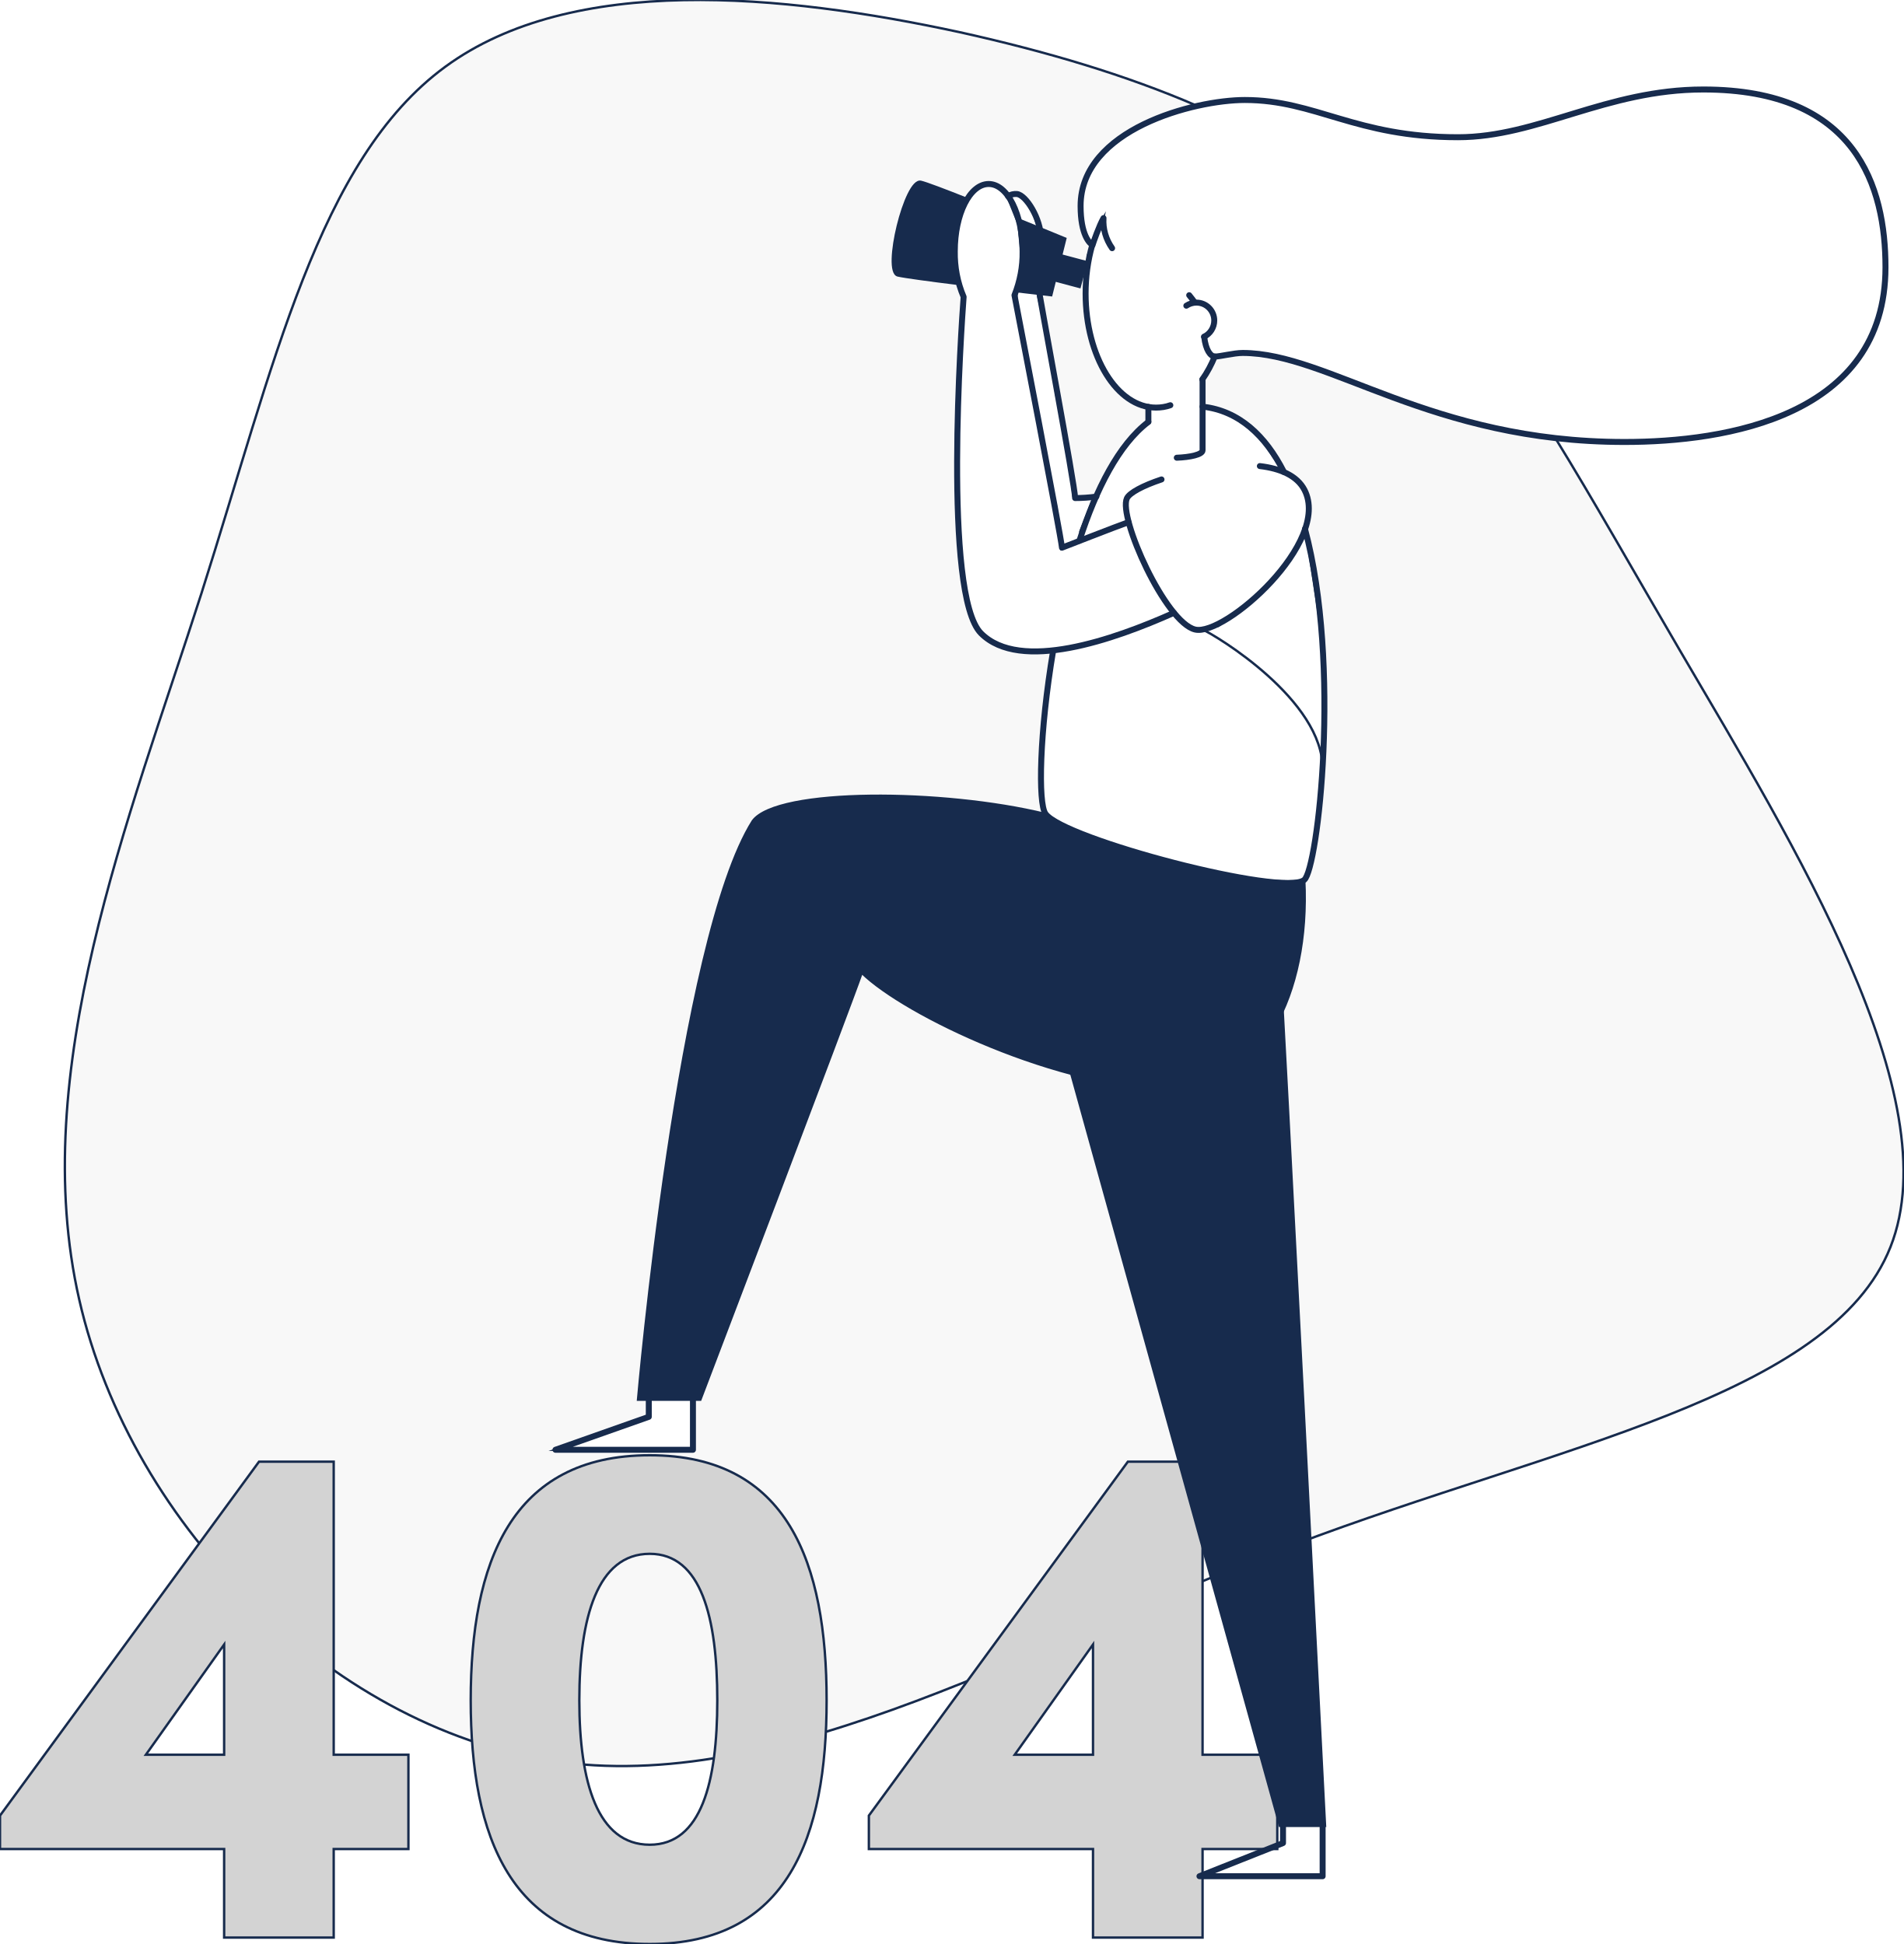
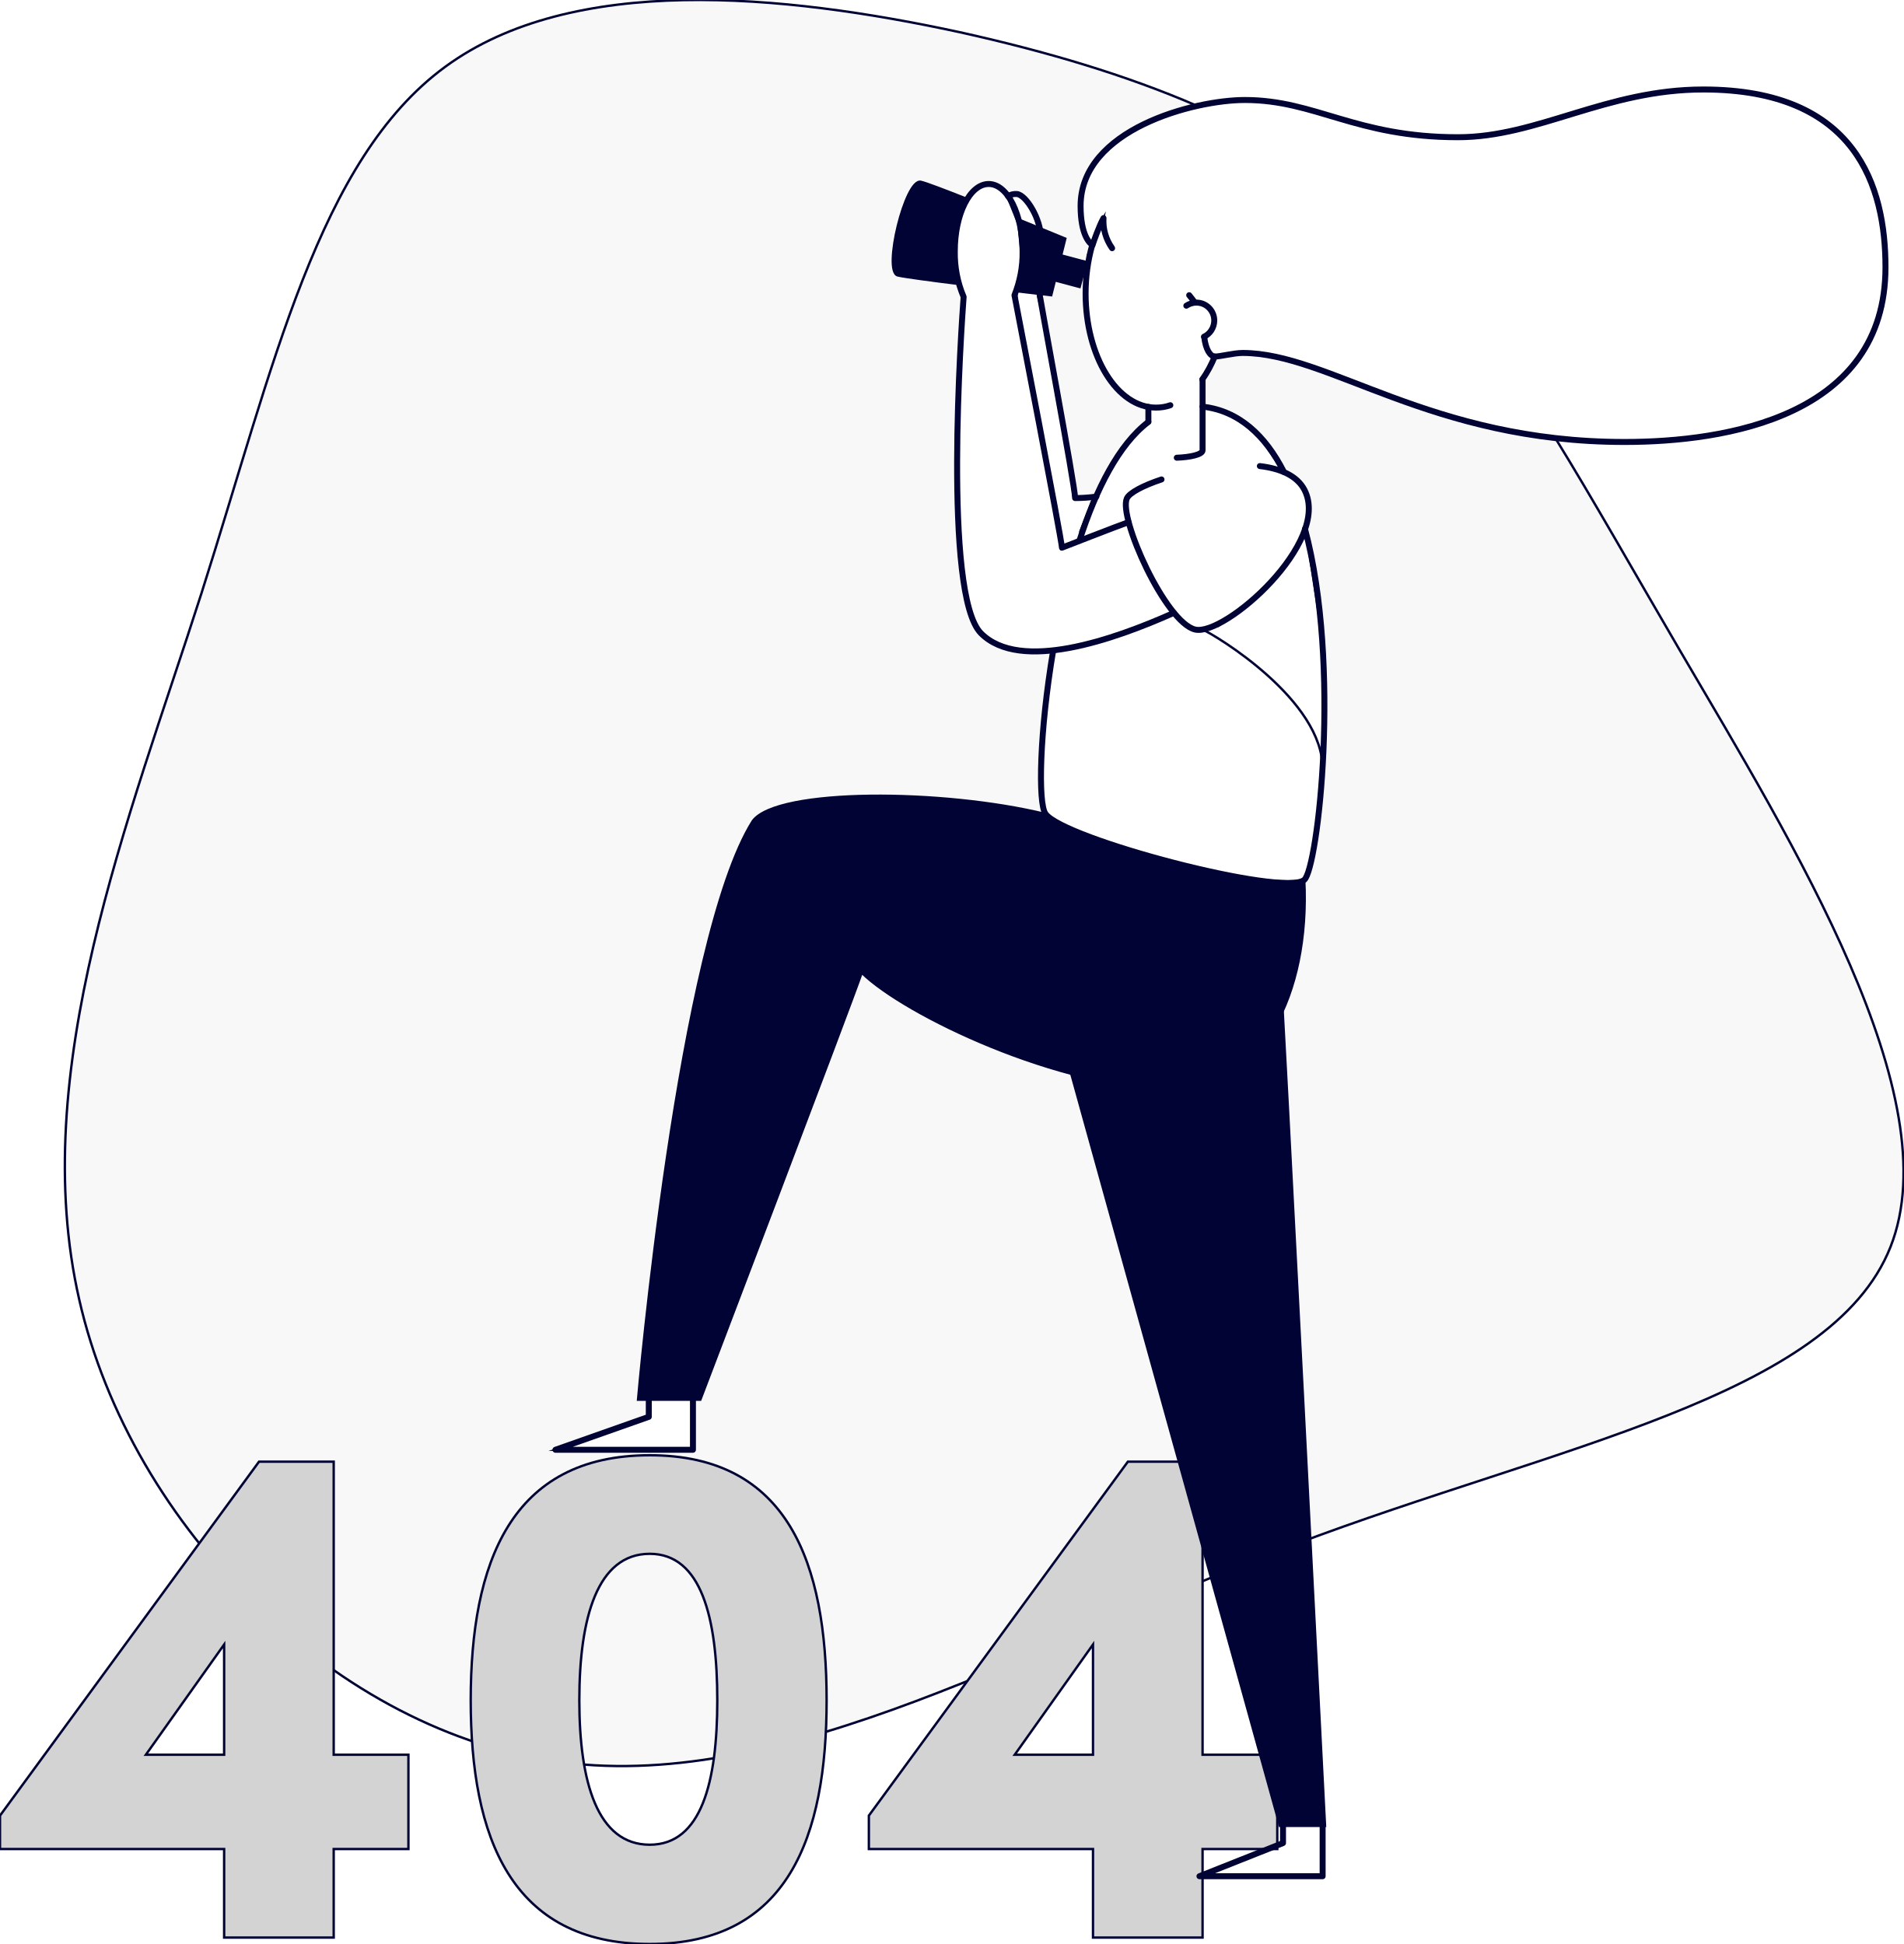
<svg xmlns="http://www.w3.org/2000/svg" xmlns:xlink="http://www.w3.org/1999/xlink" version="1.1" id="Layer_1" x="0px" y="0px" viewBox="0 0 797.5 814.6" style="enable-background:new 0 0 797.5 814.6;" xml:space="preserve">
  <style type="text/css">
	.st0{fill:none;}
	.st1{fill:#949494;}
- 	.st2{fill:url(#SVGID_1_);stroke:#172B4D;stroke-miterlimit:10;}
- 	.st3{fill:#F8F8F8;stroke:#172B4D;stroke-miterlimit:10;}
- 	.st4{fill:url(#SVGID_2_);stroke:#172B4D;stroke-miterlimit:10;}
- 	.st5{fill:#D3D3D3;stroke:#172B4D;stroke-miterlimit:10;}
- 	.st6{fill:#172B4D;stroke:#172B4D;stroke-miterlimit:10;}
- 	.st7{fill:none;stroke:#172B4D;stroke-width:2.5;stroke-linecap:round;stroke-linejoin:round;}
- 	.st8{fill:none;stroke:#172B4D;stroke-width:2.5;stroke-linecap:round;stroke-miterlimit:10;}
+ 	.st2{fill:url(#SVGID_1_);stroke:#000333;stroke-miterlimit:10;}
+ 	.st3{fill:#F8F8F8;stroke:#000333;stroke-miterlimit:10;}
+ 	.st4{fill:url(#SVGID_2_);stroke:#000333;stroke-miterlimit:10;}
+ 	.st5{fill:#D3D3D3;stroke:#000333;stroke-miterlimit:10;}
+ 	.st6{fill:#000333;stroke:#000333;stroke-miterlimit:10;}
+ 	.st7{fill:none;stroke:#000333;stroke-width:2.5;stroke-linecap:round;stroke-linejoin:round;}
+ 	.st8{fill:none;stroke:#000333;stroke-width:2.5;stroke-linecap:round;stroke-miterlimit:10;}
</style>
  <pattern y="814.6" width="12" height="12" patternUnits="userSpaceOnUse" id="New_Pattern" viewBox="2 -14 12 12" style="overflow:visible;">
    <g>
      <rect x="2" y="-14" class="st0" width="12" height="12" />
      <rect x="2" y="-14" class="st0" width="12" height="12" />
      <rect x="2" y="-14" class="st0" width="12" height="12" />
      <circle class="st1" cx="14" cy="-5" r="2" />
      <circle class="st1" cx="8" cy="-2" r="2" />
      <circle class="st1" cx="2" cy="-5" r="2" />
      <circle class="st1" cx="14" cy="-11" r="2" />
      <circle class="st1" cx="8" cy="-8" r="2" />
      <circle class="st1" cx="2" cy="-11" r="2" />
      <circle class="st1" cx="8" cy="-14" r="2" />
    </g>
  </pattern>
  <g>
    <g id="vector">
      <pattern id="SVGID_1_" xlink:href="#New_Pattern" patternTransform="matrix(1 0 0 -1 8 -16561.18)">
		</pattern>
      <polygon class="st2" points="452.6,222.7 458.1,208.5 449.7,207.7 447.3,186.4 442.5,165.4 439.8,145.2 435.1,124.9 434.5,121.9     434.7,94.7 432.1,86.4 427.1,80.6 422.2,82.7 426.7,93.9 428.3,110.3 425.9,122.8 425.8,124.6 428.7,145.6 433.1,168.3     437.1,189.7 442.4,212 444.7,230 453.2,226.7   " />
      <path class="st3" d="M445.2,229.3L445.2,229.3l-10.8-56.5l-9.2-49.7V123c-0.1,0.2-0.1,0.4-0.2,0.6c1.1,5.8,19.5,101,19.9,105.8    L445.2,229.3z" />
      <path class="st3" d="M428,111.3L428,111.3C428,111.3,428,111.4,428,111.3L428,111.3z" />
      <path class="st3" d="M703.8,272.6c-19.7-33.7-36.3-63.2-52.2-89c-63.1-7.1-99.5-35.7-131.2-35.7c-3.7,0-9.4,1.5-11.6,1.5l0,0    l-4.8,9l0.1,12.4l7.4,1.4l10,5.3l7.1,6.6l8.7,12.9l-0.6,0.4c4.3,1.6,7.6,4.2,9.5,7.9c2.5,4.8,2.3,10.4,0.3,16.3l0,0    c15.3,57.2,5.4,142.4-0.3,147.1c-8.6,7.2-100.8-17-108.4-27.7c-3.2-4.4-2.5-34.5,3.2-68.3l0.7-0.4c-12.5,1.5-23.8,0-30.9-7    c-16.1-16.1-8.2-129.1-7.3-141c-2.6-6-3.8-12.5-3.7-19.1C400,89.7,406.3,77,414.2,77c3.5,0,6.7,2.5,9.2,6.7l-1-2.4h3.7l3.9,2.6    l5,9.1l1.2,6.9l-0.4,24.7l14.6,84.1l8.9-0.9l4.5-10l9.8-13.7l7.6-8.3v-5.3l0,0c-14.8-2.5-26.4-22.8-26.4-47.5    c0-1.9,0.1-3.7,0.2-5.5l0.8-10.6l1.6-3.5c0.1-0.3,0.1-0.5,0.2-0.8c-1.1-0.6-5-4.2-5-16.4c0-24,26.6-36.9,48.8-41.9    c-29.6-12.8-62.8-22.7-99.3-30.8C327.7-2.6,239.8-11.1,186.5,28S114.8,153.1,84.4,248.6c-30.6,95.5-73.1,200.3-51.2,296    c21.7,95.5,108,181.8,202.6,193.9s197.3-50,306.5-91.3S767.1,585.5,792,522.5S751.3,353.7,703.8,272.6z M290.3,607.5h-57.6    l39.1-13.8v-8.1h18.5L290.3,607.5z" />
      <path class="st3" d="M426.5,91.3L426.5,91.3z" />
      <path class="st3" d="M462.1,92.9c0-0.5,0-1,0.1-1.5c-1.8,3.1-4.2,10-4.6,11.3l0.1,0.2L462.1,92.9z" />
      <pattern id="SVGID_2_" xlink:href="#New_Pattern" patternTransform="matrix(1 0 0 -1 8 -16561.18)">
		</pattern>
      <path class="st4" d="M503.8,263.8c5.3,2.3,50.7,29.5,50.3,58.7c0.8-25.2,0.8-46.2,0.8-46.2l-2.9-22.2l-4.7-30.6l-9.6,14.8    l-12.6,13.4l-14.8,10.6L503.8,263.8z" />
      <path class="st5" d="M171.1,774.8h-31.3v37.1H93.9v-37.1H0v-14l108.5-148.3h31.3v122.8h31.3V774.8z M93.9,735.3v-46.2l-32.8,46.2    H93.9z" />
      <path class="st5" d="M197.2,712.5c0-57.4,16.7-102.7,75-102.7c58,0,74.1,45.3,74.1,102.7c0,57.1-16.1,102.1-74.1,102.1    C213.9,814.6,197.2,769.6,197.2,712.5z M300.5,712.5c0-34.6-6.7-61.4-28.3-61.4c-21.9,0-29.5,26.7-29.5,61.4    c0,34.3,7.6,60.5,29.5,60.5C293.8,773,300.5,746.8,300.5,712.5L300.5,712.5z" />
      <path class="st5" d="M535.1,774.8h-31.3v37.1h-45.9v-37.1H364v-14l108.5-148.3h31.3v122.8h31.3V774.8z M457.9,735.3v-46.2    l-32.8,46.2H457.9z" />
      <path class="st6" d="M536.2,404.2c0.9,8.2,18.9,360.9,18.9,360.9h-18.9L444.1,433L536.2,404.2z" />
      <path class="st6" d="M546.4,368.7c2.4,48.2-18.1,87.7-53.8,87.7c-48.9,0-113.7-31.2-131.6-48.8c-4.5,13.2-67.6,178.9-67.6,178.9    h-26.1c0,0,16.8-193,48.1-242.5c10.3-13.8,79.9-13.3,122.5-2.9C471.8,362.5,534.7,372,546.4,368.7z" />
      <path class="st7" d="M422.3,82.2c1.1-0.7,2.4-1,3.7-0.9c3.8,0.3,10.1,10.4,10.1,18.6s-2.3,11.3-1.6,17.2s15.9,86.6,15.9,91.6    c3,0,5.9-0.2,8.9-0.6" />
      <path class="st8" d="M503.8,170.4c15.3,1.7,26.4,12.2,34.1,27.4" />
      <path class="st8" d="M452.2,226.6c7-21.6,16.5-40.4,28.9-49.8" />
      <path class="st8" d="M546.7,221.6c15.3,57.2,5.4,142.4-0.3,147.1c-8.6,7.2-100.8-17-108.4-27.7c-3.2-4.4-2.5-34.5,3.2-68.3" />
      <path class="st7" d="M472.8,218.8c-4.1,1.4-27.9,10.7-27.9,10.7c-0.4-4.8-18.8-100-19.9-105.8c2.3-5.8,3.5-12,3.4-18.3    c0-15.6-6.3-28.3-14.2-28.3S400,89.7,400,105.3c-0.1,6.5,1.1,13,3.7,19.1c-0.9,11.9-8.8,124.9,7.3,141    c16.4,16.4,55.5,2.7,80.8-8.6" />
      <rect x="440.8" y="105.3" transform="matrix(0.2566 -0.9665 0.9665 0.2566 222.4316 515.2849)" class="st6" width="10.8" height="15.5" />
      <path class="st8" d="M527.8,195.3c8.5,1,15.6,4,18.7,10c11.3,21.9-33.4,61.4-45.8,58.5s-32.3-47.1-28.6-55    c1.1-2.3,6.7-5.3,14.5-7.9" />
      <path class="st7" d="M481.1,176.7v-6.2" />
      <path class="st7" d="M503.8,158.9v29.8c0,1.8-5.3,2.9-10.8,3.1" />
      <path class="st7" d="M508.9,149.4c-1.4,3.4-3.1,6.6-5.2,9.6" />
      <path class="st7" d="M490.3,169.8c-1.9,0.7-4,1-6,1c-16.3,0-29.5-21.4-29.5-47.8c0-6.9,0.9-13.7,2.8-20.4" />
      <path class="st7" d="M504.5,141.2c0.6,5.4,2.6,8.2,4.5,8.2c2.2,0,7.9-1.5,11.6-1.5c36.1,0,78.6,37.3,160,37.3    c42.5,0,109.3-10.7,109.3-73.2c0-33.7-12.1-74.5-76.3-74.5c-40.8,0-69.3,20-102.8,20c-43,0-59.6-15.6-89.3-15.6    c-21.2,0-68.8,12.3-68.8,44.4c0,12.2,3.8,15.7,5,16.4c0.4-1.3,2.8-8.2,4.6-11.3c-0.3,4.5,1,8.9,3.6,12.6" />
      <path class="st7" d="M498.2,123.7c0.8,1,1.6,2,2.3,3" />
      <path class="st7" d="M497,128.1c1.2-0.8,2.7-1.3,4.2-1.3c4.2,0,7.5,3.4,7.5,7.5c0,2.9-1.7,5.6-4.3,6.8" />
      <path class="st6" d="M428.4,105.3c0.1,5.7-0.9,11.3-2.7,16.7c8.5,1,14.7,1.7,14.7,1.7l5.9-23.7c0,0-8.7-3.6-19.5-8    C427.8,96.3,428.4,100.8,428.4,105.3z" />
      <path class="st6" d="M400,105.3c0-8.8,2-16.7,5.2-21.9c-9.3-3.7-17.2-6.7-19.4-7.2c-6.5-1.6-16,37.6-9.7,39.2    c2.5,0.6,13.5,2.1,25.7,3.6C400.6,114.6,400,109.9,400,105.3z" />
      <polyline class="st7" points="290.3,585.6 290.3,607.5 232.7,607.5 271.8,593.7 271.8,585.6   " />
      <polyline class="st7" points="554.1,764.3 554.1,786.2 502.5,786.2 537.5,772.3 537.5,764.3   " />
    </g>
  </g>
</svg>
